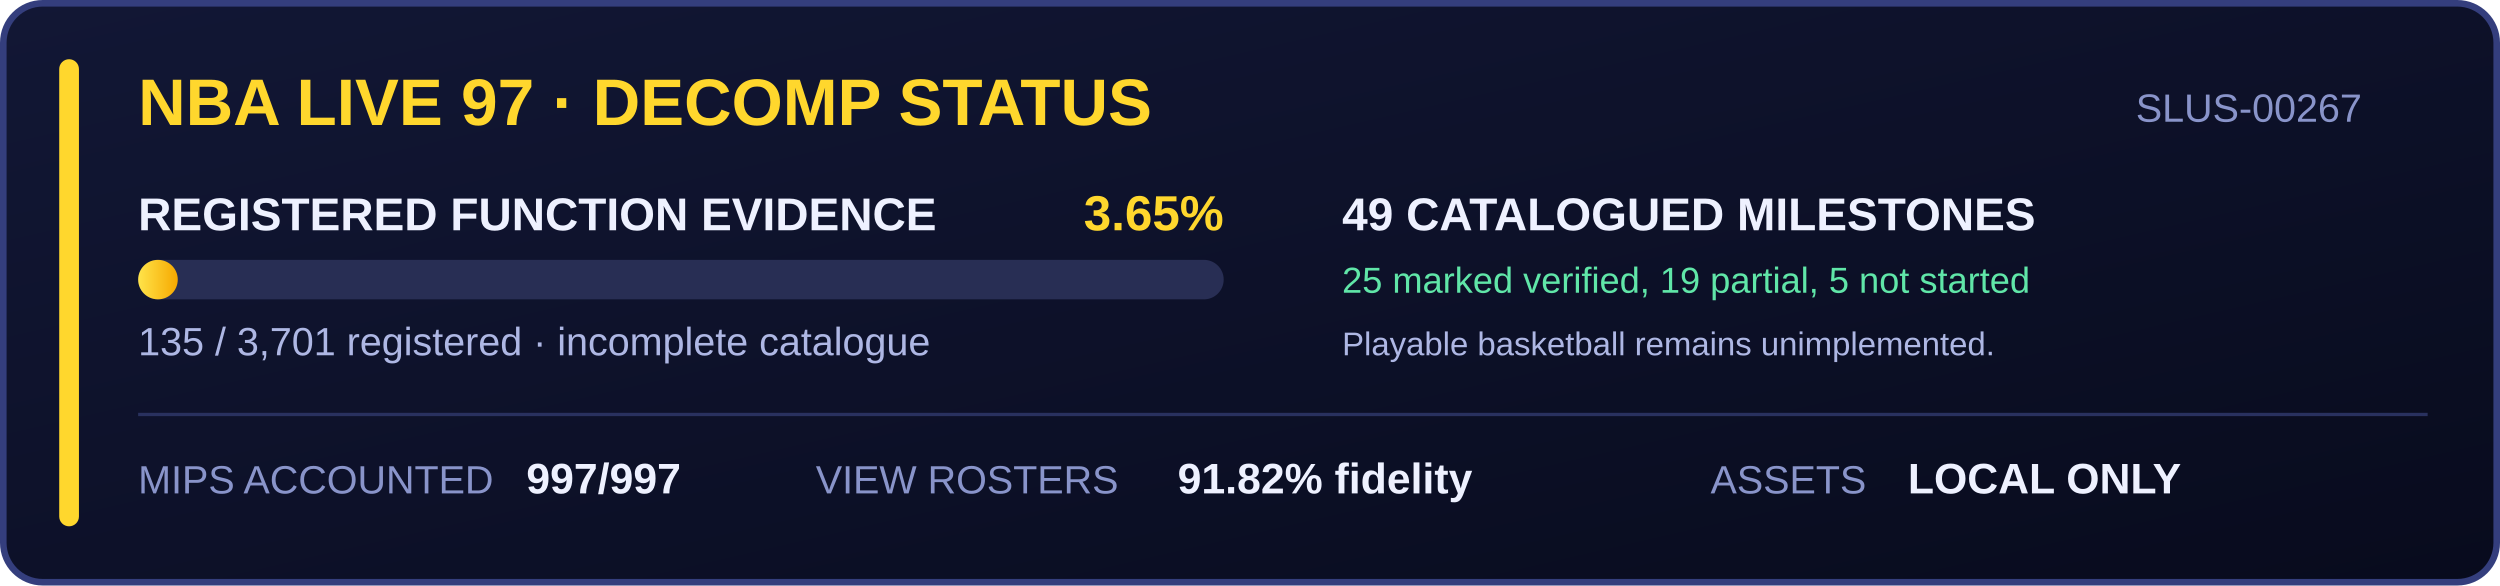
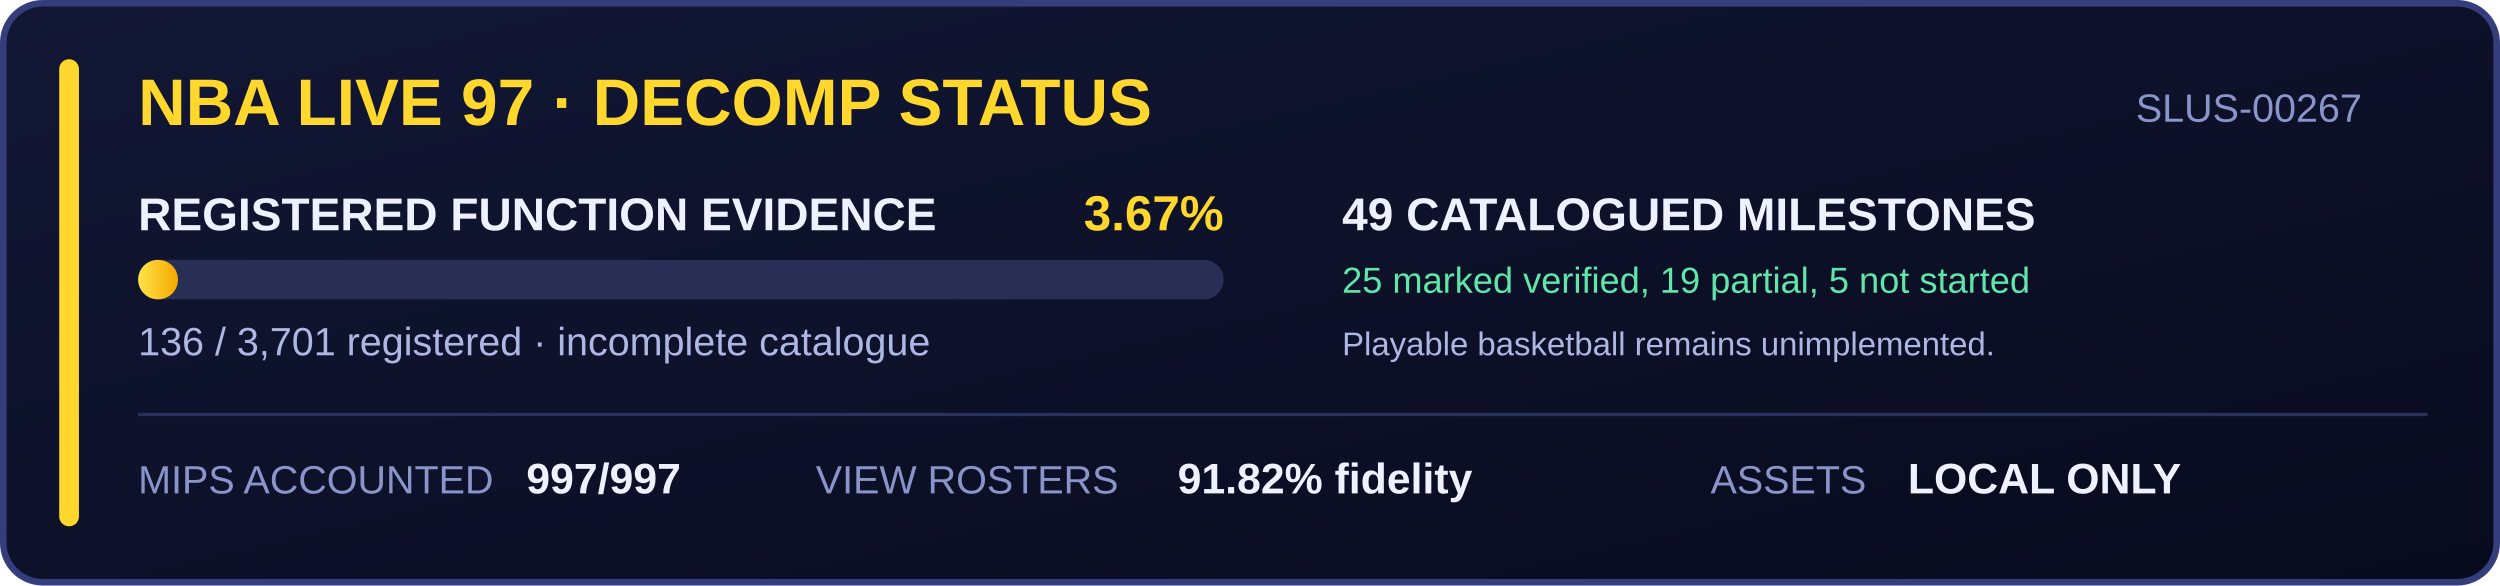
<svg xmlns="http://www.w3.org/2000/svg" width="760" height="178" viewBox="0 0 760 178" role="img" aria-labelledby="title desc">
  <defs>
    <linearGradient id="panel" x1="0" y1="0" x2="1" y2="1">
      <stop stop-color="#121735" />
      <stop offset="1" stop-color="#080b1d" />
    </linearGradient>
    <linearGradient id="gold" x1="0" y1="0" x2="1" y2="0">
      <stop stop-color="#ffe44a" />
      <stop offset="1" stop-color="#f6a800" />
    </linearGradient>
  </defs>
  <rect x="1" y="1" width="758" height="176" rx="12" fill="url(#panel)" stroke="#343e7d" stroke-width="2" />
  <rect x="18" y="18" width="6" height="142" rx="3" fill="#ffd72d" />
  <g font-family="Segoe UI, Arial, sans-serif">
    <text x="42" y="38" fill="#ffd72d" font-size="20" font-weight="700">NBA LIVE 97 · DECOMP STATUS</text>
    <text x="718" y="37" fill="#8994ca" font-size="12" text-anchor="end">SLUS-00267</text>
    <text x="42" y="70" fill="#eef1ff" font-size="14" font-weight="600">REGISTERED FUNCTION EVIDENCE</text>
-     <text x="372" y="70" fill="#ffd72d" font-size="15" font-weight="700" text-anchor="end">3.65%</text>
+     <text x="372" y="70" fill="#ffd72d" font-size="15" font-weight="700" text-anchor="end">3.67%</text>
    <rect x="42" y="79" width="330" height="12" rx="6" fill="#282e54" />
-     <rect x="42" y="79" width="12.04" height="12" rx="6" fill="url(#gold)" />
-     <text x="42" y="108" fill="#aeb7e4" font-size="12">135 / 3,701 registered · incomplete catalogue</text>
+     <rect x="42" y="79" width="12.11" height="12" rx="6" fill="url(#gold)" />
+     <text x="42" y="108" fill="#aeb7e4" font-size="12">136 / 3,701 registered · incomplete catalogue</text>
    <text x="408" y="70" fill="#eef1ff" font-size="14" font-weight="600">49 CATALOGUED MILESTONES</text>
    <text x="408" y="89" fill="#60e6a8" font-size="11">25 marked verified, 19 partial, 5 not started</text>
    <text x="408" y="108" fill="#aeb7e4" font-size="10">Playable basketball remains unimplemented.</text>
    <line x1="42" y1="126" x2="738" y2="126" stroke="#29315f" />
    <text x="42" y="150" fill="#8994ca" font-size="12">MIPS ACCOUNTED</text>
    <text x="160" y="150" fill="#eef1ff" font-size="13" font-weight="700">997/997</text>
    <text x="248" y="150" fill="#8994ca" font-size="12">VIEW ROSTERS</text>
    <text x="358" y="150" fill="#eef1ff" font-size="13" font-weight="700">91.82% fidelity</text>
    <text x="520" y="150" fill="#8994ca" font-size="12">ASSETS</text>
    <text x="580" y="150" fill="#eef1ff" font-size="13" font-weight="700">LOCAL ONLY</text>
  </g>
</svg>
